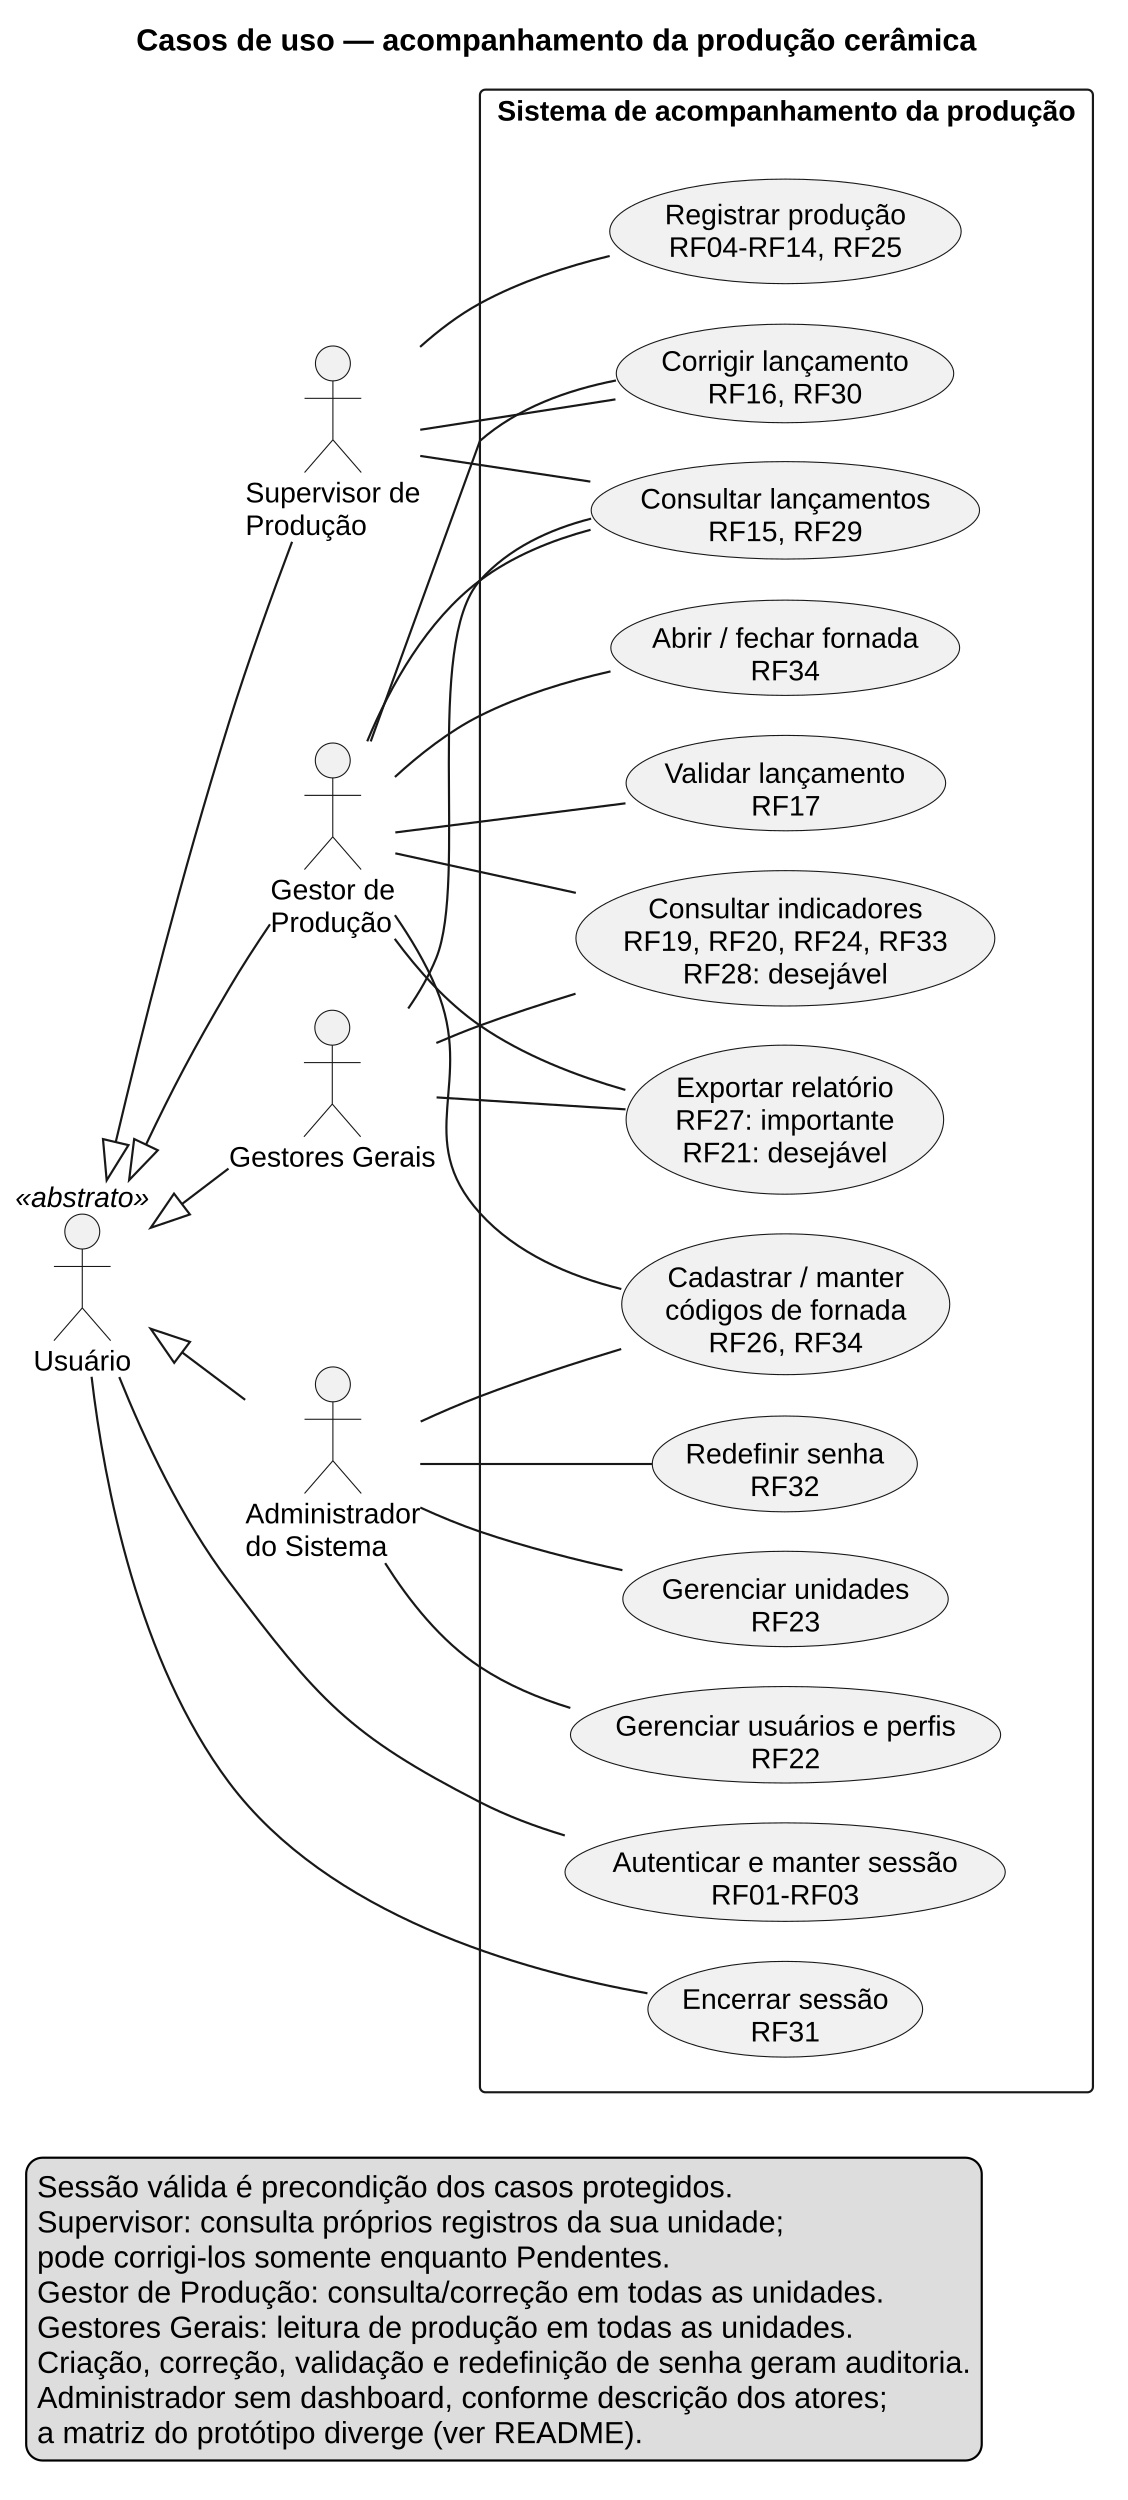
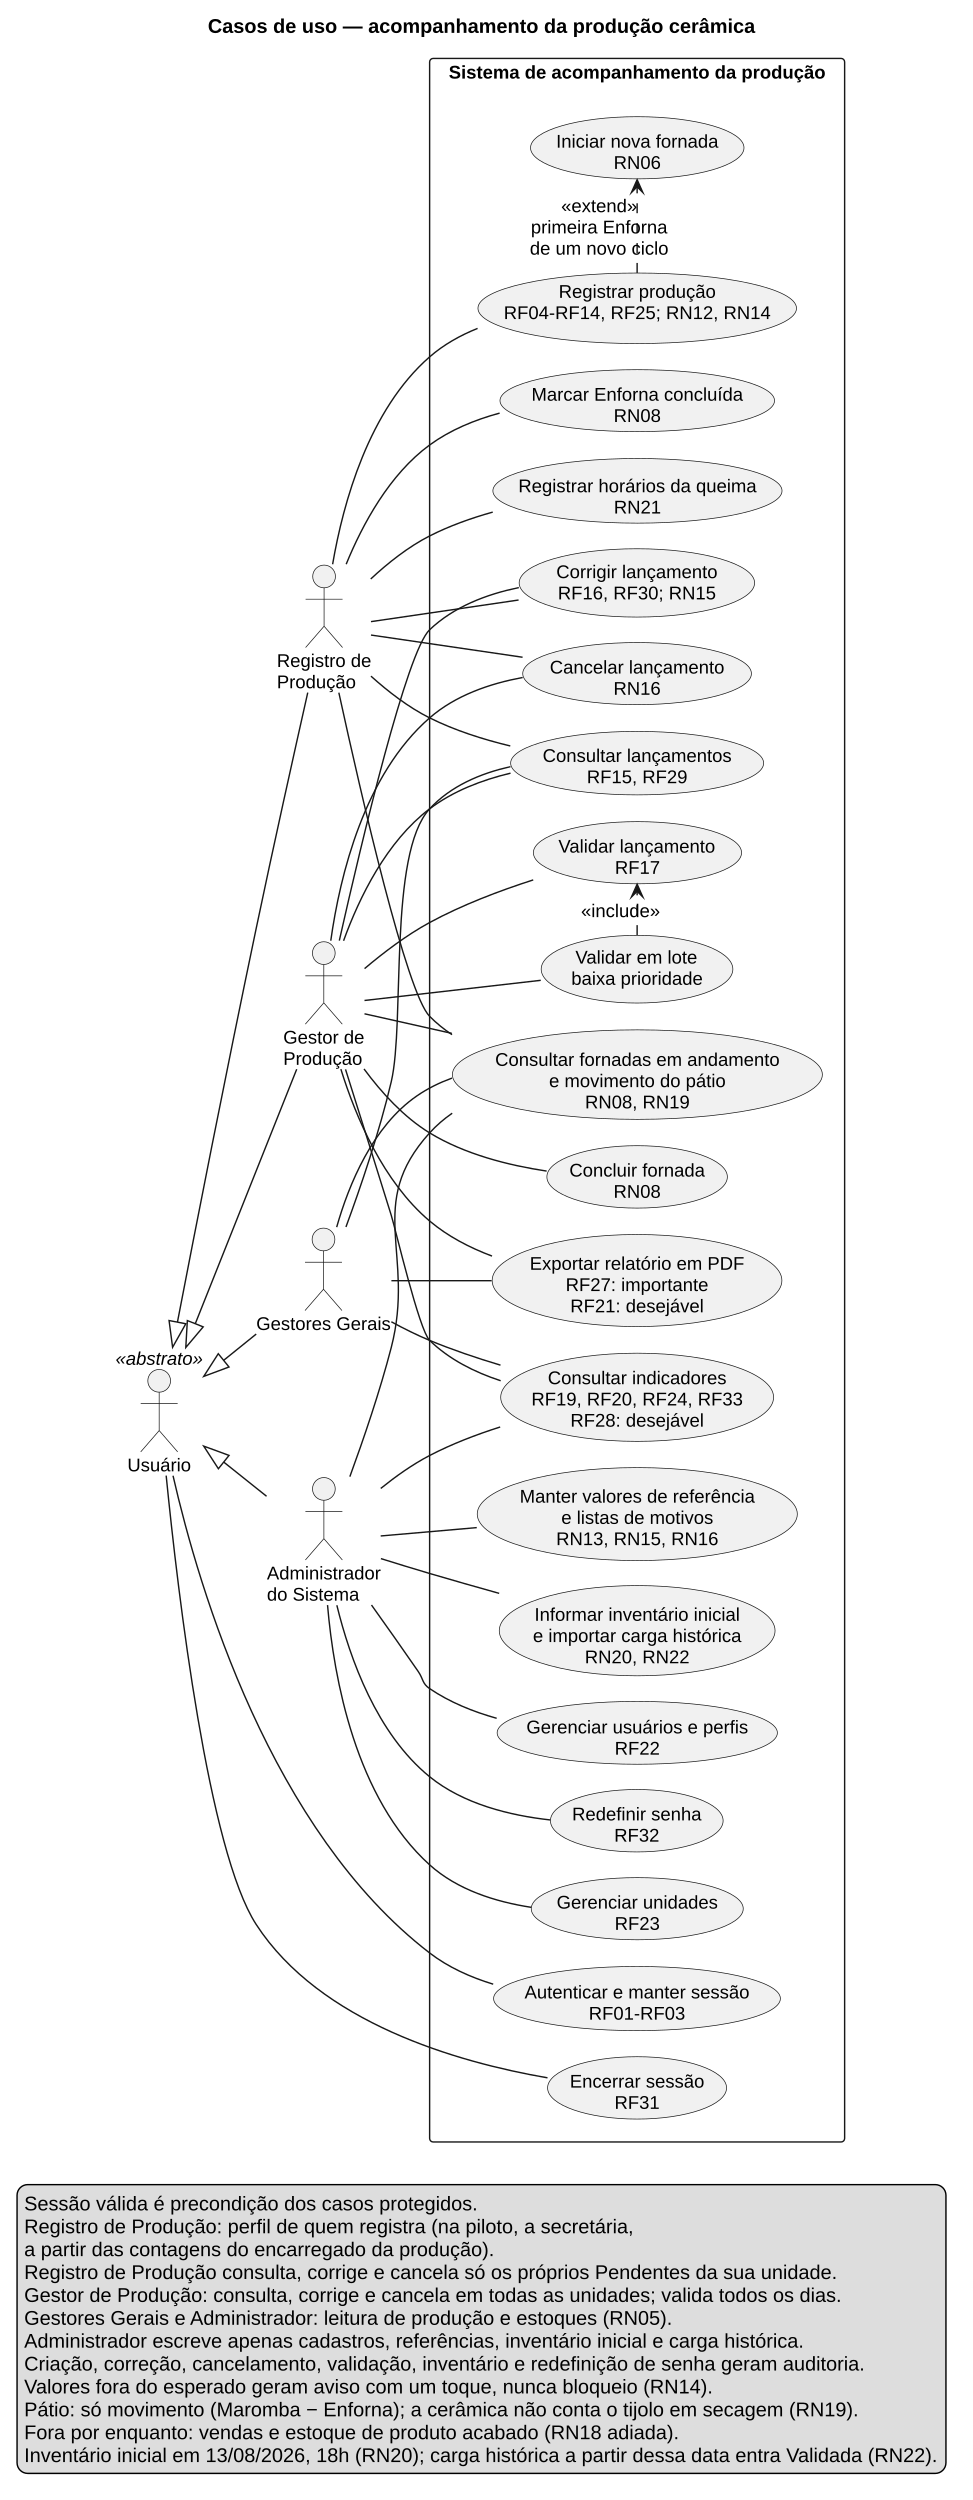
- <svg xmlns="http://www.w3.org/2000/svg" version="1.1" data-diagram-type="DESCRIPTION" style="width:517px;height:1146px;background:#FFFFFF;" width="517px" height="1146px" viewBox="0 0 517 1146" zoomAndPan="magnify" preserveAspectRatio="none" contentStyleType="text/css">
+ <svg xmlns="http://www.w3.org/2000/svg" version="1.1" data-diagram-type="DESCRIPTION" style="width:684px;height:1759px;background:#FFFFFF;" width="684px" height="1759px" viewBox="0 0 684 1759" zoomAndPan="magnify" preserveAspectRatio="none" contentStyleType="text/css">
  <defs />
  <g font-family="sans-serif" lengthAdjust="spacing">
-     <g class="title" data-source-line="9">
-       <text x="62.445" y="23.132" fill="#000" font-size="14" textLength="385.109" font-weight="700" font-family="Arial">Casos de uso — acompanhamento da produção cerâmica</text>
-     </g>
-     <g class="cluster" data-qualified-name="Sistema de acompanhamento da produ..o" id="ent0010" data-source-line="21">
-       <rect x="220" y="41.099" width="281" height="918" fill="none" style="stroke:#181818;stroke-width:1;" rx="2.5" ry="2.5" />
-       <text x="227.942" y="55.292" fill="#000" font-size="13" textLength="265.116" font-weight="700" font-family="Arial">Sistema de acompanhamento da produção</text>
-     </g>
-     <g class="entity" data-qualified-name="Usuario" id="ent0001" data-source-line="11">
-       <ellipse cx="37.716" cy="564.547" rx="8" ry="8" fill="#F1F1F1" style="stroke:#181818;stroke-width:0.5;" />
-       <path d="M37.716,572.547 L37.716,599.547 M24.716,580.547 L50.716,580.547 M37.716,599.547 L24.716,614.547 M37.716,599.547 L50.716,614.547" style="stroke:#181818;stroke-width:0.5;" fill="none" />
-       <text x="15.319" y="628.241" fill="#000" font-size="13" textLength="44.795" font-family="Arial">Usuário</text>
-       <text x="7" y="553.292" fill="#000" font-size="13" textLength="61.433" font-style="italic" font-family="Arial">«abstrato»</text>
-     </g>
-     <g class="entity" data-qualified-name="Supervisor" id="ent0002" data-source-line="12">
-       <ellipse cx="152.604" cy="166.599" rx="8" ry="8" fill="#F1F1F1" style="stroke:#181818;stroke-width:0.5;" />
-       <path d="M152.604,174.599 L152.604,201.599 M139.604,182.599 L165.604,182.599 M152.604,201.599 L139.604,216.599 M152.604,201.599 L165.604,216.599" style="stroke:#181818;stroke-width:0.5;" fill="none" />
-       <text x="112.5" y="230.292" fill="#000" font-size="13" textLength="80.209" font-family="Arial">Supervisor de</text>
-       <text x="112.5" y="245.241" fill="#000" font-size="13" textLength="55.65" font-family="Arial">Produção</text>
-     </g>
-     <g class="entity" data-qualified-name="Gestor" id="ent0003" data-source-line="13">
-       <ellipse cx="152.542" cy="348.599" rx="8" ry="8" fill="#F1F1F1" style="stroke:#181818;stroke-width:0.5;" />
-       <path d="M152.542,356.599 L152.542,383.599 M139.542,364.599 L165.542,364.599 M152.542,383.599 L139.542,398.599 M152.542,383.599 L165.542,398.599" style="stroke:#181818;stroke-width:0.5;" fill="none" />
-       <text x="124" y="412.292" fill="#000" font-size="13" textLength="57.084" font-family="Arial">Gestor de</text>
-       <text x="124" y="427.241" fill="#000" font-size="13" textLength="55.65" font-family="Arial">Produção</text>
-     </g>
-     <g class="entity" data-qualified-name="Gerais" id="ent0004" data-source-line="14">
-       <ellipse cx="152.322" cy="471.099" rx="8" ry="8" fill="#F1F1F1" style="stroke:#181818;stroke-width:0.5;" />
-       <path d="M152.322,479.099 L152.322,506.099 M139.322,487.099 L165.322,487.099 M152.322,506.099 L139.322,521.099 M152.322,506.099 L165.322,521.099" style="stroke:#181818;stroke-width:0.5;" fill="none" />
-       <text x="105" y="534.792" fill="#000" font-size="13" textLength="94.644" font-family="Arial">Gestores Gerais</text>
-     </g>
-     <g class="entity" data-qualified-name="Admin" id="ent0005" data-source-line="15">
-       <ellipse cx="152.598" cy="634.599" rx="8" ry="8" fill="#F1F1F1" style="stroke:#181818;stroke-width:0.5;" />
-       <path d="M152.598,642.599 L152.598,669.599 M139.598,650.599 L165.598,650.599 M152.598,669.599 L139.598,684.599 M152.598,669.599 L165.598,684.599" style="stroke:#181818;stroke-width:0.5;" fill="none" />
-       <text x="112.5" y="698.292" fill="#000" font-size="13" textLength="80.196" font-family="Arial">Administrador</text>
-       <text x="112.5" y="713.241" fill="#000" font-size="13" textLength="65.032" font-family="Arial">do Sistema</text>
-     </g>
-     <g class="entity" data-qualified-name="Sistema de acompanhamento da produ..o.Login" id="ent0011" data-source-line="22">
-       <ellipse cx="359.904" cy="858.179" rx="100.904" ry="22.581" fill="#F1F1F1" style="stroke:#181818;stroke-width:0.5;" />
-       <text x="280.78" y="858.096" fill="#000" font-size="13" textLength="158.247" font-family="Arial">Autenticar e manter sessão</text>
-       <text x="325.95" y="873.045" fill="#000" font-size="13" textLength="67.907" font-family="Arial">RF01-RF03</text>
-     </g>
-     <g class="entity" data-qualified-name="Sistema de acompanhamento da produ..o.Sair" id="ent0012" data-source-line="23">
-       <ellipse cx="359.966" cy="921.04" rx="62.966" ry="21.942" fill="#F1F1F1" style="stroke:#181818;stroke-width:0.5;" />
-       <text x="312.641" y="920.856" fill="#000" font-size="13" textLength="94.65" font-family="Arial">Encerrar sessão</text>
-       <text x="344.072" y="935.805" fill="#000" font-size="13" textLength="31.789" font-family="Arial">RF31</text>
-     </g>
-     <g class="entity" data-qualified-name="Sistema de acompanhamento da produ..o.Registrar" id="ent0013" data-source-line="24">
-       <ellipse cx="360.046" cy="106.069" rx="80.546" ry="23.97" fill="#F1F1F1" style="stroke:#181818;stroke-width:0.5;" />
-       <text x="304.767" y="102.811" fill="#000" font-size="13" textLength="110.557" font-family="Arial">Registrar produção</text>
-       <text x="306.586" y="117.76" fill="#000" font-size="13" textLength="106.92" font-family="Arial">RF04-RF14, RF25</text>
-     </g>
-     <g class="entity" data-qualified-name="Sistema de acompanhamento da produ..o.Consultar" id="ent0014" data-source-line="25">
-       <ellipse cx="360.009" cy="233.939" rx="89.009" ry="22.34" fill="#F1F1F1" style="stroke:#181818;stroke-width:0.5;" />
-       <text x="293.53" y="233.116" fill="#000" font-size="13" textLength="132.958" font-family="Arial">Consultar lançamentos</text>
-       <text x="324.608" y="248.065" fill="#000" font-size="13" textLength="70.802" font-family="Arial">RF15, RF29</text>
-     </g>
-     <g class="entity" data-qualified-name="Sistema de acompanhamento da produ..o.Corrigir" id="ent0015" data-source-line="26">
-       <ellipse cx="359.841" cy="171.193" rx="77.341" ry="22.594" fill="#F1F1F1" style="stroke:#181818;stroke-width:0.5;" />
-       <text x="303.125" y="169.974" fill="#000" font-size="13" textLength="113.433" font-family="Arial">Corrigir lançamento</text>
-       <text x="324.44" y="184.923" fill="#000" font-size="13" textLength="70.802" font-family="Arial">RF16, RF30</text>
-     </g>
-     <g class="entity" data-qualified-name="Sistema de acompanhamento da produ..o.Validar" id="ent0016" data-source-line="27">
-       <ellipse cx="360.241" cy="358.969" rx="73.241" ry="21.87" fill="#F1F1F1" style="stroke:#181818;stroke-width:0.5;" />
-       <text x="304.598" y="358.901" fill="#000" font-size="13" textLength="111.287" font-family="Arial">Validar lançamento</text>
-       <text x="344.347" y="373.85" fill="#000" font-size="13" textLength="31.789" font-family="Arial">RF17</text>
-     </g>
-     <g class="entity" data-qualified-name="Sistema de acompanhamento da produ..o.Indicadores" id="ent0017" data-source-line="28">
-       <ellipse cx="360.011" cy="430.126" rx="96.011" ry="31.027" fill="#F1F1F1" style="stroke:#181818;stroke-width:0.5;" />
-       <text x="297.144" y="420.919" fill="#000" font-size="13" textLength="125.734" font-family="Arial">Consultar indicadores</text>
-       <text x="285.597" y="435.868" fill="#000" font-size="13" textLength="148.827" font-family="Arial">RF19, RF20, RF24, RF33</text>
-       <text x="313.041" y="450.816" fill="#000" font-size="13" textLength="93.939" font-family="Arial">RF28: desejável</text>
-     </g>
-     <g class="entity" data-qualified-name="Sistema de acompanhamento da produ..o.Exportar" id="ent0018" data-source-line="29">
-       <ellipse cx="359.781" cy="513.258" rx="72.781" ry="34.159" fill="#F1F1F1" style="stroke:#181818;stroke-width:0.5;" />
-       <text x="309.927" y="502.905" fill="#000" font-size="13" textLength="99.709" font-family="Arial">Exportar relatório</text>
-       <text x="309.565" y="517.853" fill="#000" font-size="13" textLength="100.433" font-family="Arial">RF27: importante</text>
-       <text x="312.812" y="532.802" fill="#000" font-size="13" textLength="93.939" font-family="Arial">RF21: desejável</text>
-     </g>
-     <g class="entity" data-qualified-name="Sistema de acompanhamento da produ..o.Fornadas" id="ent0019" data-source-line="30">
-       <ellipse cx="360.179" cy="597.87" rx="75.179" ry="32.272" fill="#F1F1F1" style="stroke:#181818;stroke-width:0.5;" />
-       <text x="305.992" y="589.982" fill="#000" font-size="13" textLength="108.374" font-family="Arial">Cadastrar / manter</text>
-       <text x="304.887" y="604.931" fill="#000" font-size="13" textLength="110.583" font-family="Arial">códigos de fornada</text>
-       <text x="324.778" y="619.879" fill="#000" font-size="13" textLength="70.802" font-family="Arial">RF26, RF34</text>
-     </g>
-     <g class="entity" data-qualified-name="Sistema de acompanhamento da produ..o.CicloFornada" id="ent0020" data-source-line="31">
-       <ellipse cx="359.948" cy="296.938" rx="79.948" ry="21.839" fill="#F1F1F1" style="stroke:#181818;stroke-width:0.5;" />
-       <text x="298.89" y="296.922" fill="#000" font-size="13" textLength="122.116" font-family="Arial">Abrir / fechar fornada</text>
-       <text x="344.053" y="311.87" fill="#000" font-size="13" textLength="31.789" font-family="Arial">RF34</text>
-     </g>
-     <g class="entity" data-qualified-name="Sistema de acompanhamento da produ..o.Usuarios" id="ent0021" data-source-line="32">
-       <ellipse cx="360.097" cy="795.218" rx="98.597" ry="22.119" fill="#F1F1F1" style="stroke:#181818;stroke-width:0.5;" />
-       <text x="282.062" y="795.623" fill="#000" font-size="13" textLength="156.07" font-family="Arial">Gerenciar usuários e perfis</text>
-       <text x="344.203" y="810.571" fill="#000" font-size="13" textLength="31.789" font-family="Arial">RF22</text>
-     </g>
-     <g class="entity" data-qualified-name="Sistema de acompanhamento da produ..o.Senha" id="ent0022" data-source-line="33">
-       <ellipse cx="359.754" cy="671.061" rx="60.754" ry="21.963" fill="#F1F1F1" style="stroke:#181818;stroke-width:0.5;" />
-       <text x="314.225" y="670.843" fill="#000" font-size="13" textLength="91.057" font-family="Arial">Redefinir senha</text>
-       <text x="343.859" y="685.792" fill="#000" font-size="13" textLength="31.789" font-family="Arial">RF32</text>
-     </g>
-     <g class="entity" data-qualified-name="Sistema de acompanhamento da produ..o.Unidades" id="ent0023" data-source-line="34">
-       <ellipse cx="360.085" cy="732.962" rx="74.585" ry="21.863" fill="#F1F1F1" style="stroke:#181818;stroke-width:0.5;" />
-       <text x="303.356" y="732.906" fill="#000" font-size="13" textLength="113.458" font-family="Arial">Gerenciar unidades</text>
-       <text x="344.19" y="747.855" fill="#000" font-size="13" textLength="31.789" font-family="Arial">RF23</text>
+     <g class="title" data-source-line="11">
+       <text x="146.23" y="23.132" fill="#000" font-size="14" textLength="385.109" font-weight="700" font-family="Arial">Casos de uso — acompanhamento da produção cerâmica</text>
+     </g>
+     <g class="cluster" data-qualified-name="Sistema de acompanhamento da produ..o" id="ent0010" data-source-line="23">
+       <rect x="302.285" y="41.099" width="292" height="1466" fill="none" style="stroke:#181818;stroke-width:1;" rx="2.5" ry="2.5" />
+       <text x="315.727" y="55.292" fill="#000" font-size="13" textLength="265.116" font-weight="700" font-family="Arial">Sistema de acompanhamento da produção</text>
+     </g>
+     <g class="entity" data-qualified-name="Usuario" id="ent0001" data-source-line="13">
+       <ellipse cx="112.001" cy="971.547" rx="8" ry="8" fill="#F1F1F1" style="stroke:#181818;stroke-width:0.5;" />
+       <path d="M112.001,979.547 L112.001,1006.547 M99.001,987.547 L125.001,987.547 M112.001,1006.547 L99.001,1021.547 M112.001,1006.547 L125.001,1021.547" style="stroke:#181818;stroke-width:0.5;" fill="none" />
+       <text x="89.603" y="1035.241" fill="#000" font-size="13" textLength="44.795" font-family="Arial">Usuário</text>
+       <text x="81.285" y="960.292" fill="#000" font-size="13" textLength="61.433" font-style="italic" font-family="Arial">«abstrato»</text>
+     </g>
+     <g class="entity" data-qualified-name="Registro" id="ent0002" data-source-line="14">
+       <ellipse cx="228.024" cy="405.599" rx="8" ry="8" fill="#F1F1F1" style="stroke:#181818;stroke-width:0.5;" />
+       <path d="M228.024,413.599 L228.024,440.599 M215.024,421.599 L241.024,421.599 M228.024,440.599 L215.024,455.599 M228.024,440.599 L241.024,455.599" style="stroke:#181818;stroke-width:0.5;" fill="none" />
+       <text x="194.785" y="469.292" fill="#000" font-size="13" textLength="66.479" font-family="Arial">Registro de</text>
+       <text x="194.785" y="484.241" fill="#000" font-size="13" textLength="55.65" font-family="Arial">Produção</text>
+     </g>
+     <g class="entity" data-qualified-name="Gestor" id="ent0003" data-source-line="15">
+       <ellipse cx="227.827" cy="670.599" rx="8" ry="8" fill="#F1F1F1" style="stroke:#181818;stroke-width:0.5;" />
+       <path d="M227.827,678.599 L227.827,705.599 M214.827,686.599 L240.827,686.599 M227.827,705.599 L214.827,720.599 M227.827,705.599 L240.827,720.599" style="stroke:#181818;stroke-width:0.5;" fill="none" />
+       <text x="199.285" y="734.292" fill="#000" font-size="13" textLength="57.084" font-family="Arial">Gestor de</text>
+       <text x="199.285" y="749.241" fill="#000" font-size="13" textLength="55.65" font-family="Arial">Produção</text>
+     </g>
+     <g class="entity" data-qualified-name="Gerais" id="ent0004" data-source-line="16">
+       <ellipse cx="227.606" cy="872.099" rx="8" ry="8" fill="#F1F1F1" style="stroke:#181818;stroke-width:0.5;" />
+       <path d="M227.606,880.099 L227.606,907.099 M214.606,888.099 L240.606,888.099 M227.606,907.099 L214.606,922.099 M227.606,907.099 L240.606,922.099" style="stroke:#181818;stroke-width:0.5;" fill="none" />
+       <text x="180.285" y="935.792" fill="#000" font-size="13" textLength="94.644" font-family="Arial">Gestores Gerais</text>
+     </g>
+     <g class="entity" data-qualified-name="Admin" id="ent0005" data-source-line="17">
+       <ellipse cx="227.883" cy="1047.599" rx="8" ry="8" fill="#F1F1F1" style="stroke:#181818;stroke-width:0.5;" />
+       <path d="M227.883,1055.599 L227.883,1082.599 M214.883,1063.599 L240.883,1063.599 M227.883,1082.599 L214.883,1097.599 M227.883,1082.599 L240.883,1097.599" style="stroke:#181818;stroke-width:0.5;" fill="none" />
+       <text x="187.785" y="1111.292" fill="#000" font-size="13" textLength="80.196" font-family="Arial">Administrador</text>
+       <text x="187.785" y="1126.241" fill="#000" font-size="13" textLength="65.032" font-family="Arial">do Sistema</text>
+     </g>
+     <g class="entity" data-qualified-name="Sistema de acompanhamento da produ..o.Login" id="ent0011" data-source-line="24">
+       <ellipse cx="448.189" cy="1406.179" rx="100.904" ry="22.581" fill="#F1F1F1" style="stroke:#181818;stroke-width:0.5;" />
+       <text x="369.065" y="1406.096" fill="#000" font-size="13" textLength="158.247" font-family="Arial">Autenticar e manter sessão</text>
+       <text x="414.235" y="1421.045" fill="#000" font-size="13" textLength="67.907" font-family="Arial">RF01-RF03</text>
+     </g>
+     <g class="entity" data-qualified-name="Sistema de acompanhamento da produ..o.Sair" id="ent0012" data-source-line="25">
+       <ellipse cx="448.251" cy="1469.04" rx="62.966" ry="21.942" fill="#F1F1F1" style="stroke:#181818;stroke-width:0.5;" />
+       <text x="400.926" y="1468.856" fill="#000" font-size="13" textLength="94.65" font-family="Arial">Encerrar sessão</text>
+       <text x="432.357" y="1483.805" fill="#000" font-size="13" textLength="31.789" font-family="Arial">RF31</text>
+     </g>
+     <g class="entity" data-qualified-name="Sistema de acompanhamento da produ..o.Registrar" id="ent0013" data-source-line="26">
+       <ellipse cx="448.357" cy="216.913" rx="112.072" ry="24.814" fill="#F1F1F1" style="stroke:#181818;stroke-width:0.5;" />
+       <text x="393.079" y="209.556" fill="#000" font-size="13" textLength="110.557" font-family="Arial">Registrar produção</text>
+       <text x="354.437" y="224.505" fill="#000" font-size="13" textLength="187.84" font-family="Arial">RF04-RF14, RF25; RN12, RN14</text>
+     </g>
+     <g class="entity" data-qualified-name="Sistema de acompanhamento da produ..o.NovaFornada" id="ent0014" data-source-line="27">
+       <ellipse cx="448.38" cy="103.976" rx="75.096" ry="21.878" fill="#F1F1F1" style="stroke:#181818;stroke-width:0.5;" />
+       <text x="391.289" y="103.897" fill="#000" font-size="13" textLength="114.182" font-family="Arial">Iniciar nova fornada</text>
+       <text x="431.762" y="118.845" fill="#000" font-size="13" textLength="33.236" font-family="Arial">RN06</text>
+     </g>
+     <g class="entity" data-qualified-name="Sistema de acompanhamento da produ..o.EnfornaConcluida" id="ent0015" data-source-line="28">
+       <ellipse cx="448.377" cy="281.897" rx="96.592" ry="21.798" fill="#F1F1F1" style="stroke:#181818;stroke-width:0.5;" />
+       <text x="373.951" y="281.948" fill="#000" font-size="13" textLength="148.853" font-family="Arial">Marcar Enforna concluída</text>
+       <text x="431.759" y="296.897" fill="#000" font-size="13" textLength="33.236" font-family="Arial">RN08</text>
+     </g>
+     <g class="entity" data-qualified-name="Sistema de acompanhamento da produ..o.Queima" id="ent0016" data-source-line="29">
+       <ellipse cx="448.512" cy="345.344" rx="101.727" ry="22.745" fill="#F1F1F1" style="stroke:#181818;stroke-width:0.5;" />
+       <text x="364.694" y="346.359" fill="#000" font-size="13" textLength="167.635" font-family="Arial">Registrar horários da queima</text>
+       <text x="431.893" y="361.308" fill="#000" font-size="13" textLength="33.236" font-family="Arial">RN21</text>
+     </g>
+     <g class="entity" data-qualified-name="Sistema de acompanhamento da produ..o.Consultar" id="ent0017" data-source-line="30">
+       <ellipse cx="448.294" cy="536.939" rx="89.009" ry="22.34" fill="#F1F1F1" style="stroke:#181818;stroke-width:0.5;" />
+       <text x="381.815" y="536.116" fill="#000" font-size="13" textLength="132.958" font-family="Arial">Consultar lançamentos</text>
+       <text x="412.893" y="551.065" fill="#000" font-size="13" textLength="70.802" font-family="Arial">RF15, RF29</text>
+     </g>
+     <g class="entity" data-qualified-name="Sistema de acompanhamento da produ..o.Corrigir" id="ent0018" data-source-line="31">
+       <ellipse cx="448.114" cy="410.139" rx="82.83" ry="24.041" fill="#F1F1F1" style="stroke:#181818;stroke-width:0.5;" />
+       <text x="391.398" y="406.781" fill="#000" font-size="13" textLength="113.433" font-family="Arial">Corrigir lançamento</text>
+       <text x="392.484" y="421.73" fill="#000" font-size="13" textLength="111.262" font-family="Arial">RF16, RF30; RN15</text>
+     </g>
+     <g class="entity" data-qualified-name="Sistema de acompanhamento da produ..o.Cancelar" id="ent0019" data-source-line="32">
+       <ellipse cx="448.243" cy="473.95" rx="80.459" ry="21.851" fill="#F1F1F1" style="stroke:#181818;stroke-width:0.5;" />
+       <text x="386.82" y="473.914" fill="#000" font-size="13" textLength="122.846" font-family="Arial">Cancelar lançamento</text>
+       <text x="431.625" y="488.862" fill="#000" font-size="13" textLength="33.236" font-family="Arial">RN16</text>
+     </g>
+     <g class="entity" data-qualified-name="Sistema de acompanhamento da produ..o.Validar" id="ent0020" data-source-line="33">
+       <ellipse cx="448.526" cy="599.969" rx="73.241" ry="21.87" fill="#F1F1F1" style="stroke:#181818;stroke-width:0.5;" />
+       <text x="392.882" y="599.901" fill="#000" font-size="13" textLength="111.287" font-family="Arial">Validar lançamento</text>
+       <text x="432.631" y="614.85" fill="#000" font-size="13" textLength="31.789" font-family="Arial">RF17</text>
+     </g>
+     <g class="entity" data-qualified-name="Sistema de acompanhamento da produ..o.ValidarLote" id="ent0021" data-source-line="34">
+       <ellipse cx="448.21" cy="681.921" rx="67.426" ry="23.822" fill="#F1F1F1" style="stroke:#181818;stroke-width:0.5;" />
+       <text x="404.856" y="677.967" fill="#000" font-size="13" textLength="86.709" font-family="Arial">Validar em lote</text>
+       <text x="401.958" y="692.916" fill="#000" font-size="13" textLength="92.504" font-family="Arial">baixa prioridade</text>
+     </g>
+     <g class="entity" data-qualified-name="Sistema de acompanhamento da produ..o.Concluir" id="ent0022" data-source-line="35">
+       <ellipse cx="448.281" cy="828.06" rx="63.496" ry="21.962" fill="#F1F1F1" style="stroke:#181818;stroke-width:0.5;" />
+       <text x="400.588" y="827.844" fill="#000" font-size="13" textLength="95.386" font-family="Arial">Concluir fornada</text>
+       <text x="431.663" y="842.792" fill="#000" font-size="13" textLength="33.236" font-family="Arial">RN08</text>
+     </g>
+     <g class="entity" data-qualified-name="Sistema de acompanhamento da produ..o.Indicadores" id="ent0023" data-source-line="36">
+       <ellipse cx="448.295" cy="983.126" rx="96.011" ry="31.027" fill="#F1F1F1" style="stroke:#181818;stroke-width:0.5;" />
+       <text x="385.428" y="973.919" fill="#000" font-size="13" textLength="125.734" font-family="Arial">Consultar indicadores</text>
+       <text x="373.882" y="988.868" fill="#000" font-size="13" textLength="148.827" font-family="Arial">RF19, RF20, RF24, RF33</text>
+       <text x="401.326" y="1003.816" fill="#000" font-size="13" textLength="93.939" font-family="Arial">RF28: desejável</text>
+     </g>
+     <g class="entity" data-qualified-name="Sistema de acompanhamento da produ..o.Estoques" id="ent0024" data-source-line="37">
+       <ellipse cx="448.457" cy="756.09" rx="130.172" ry="31.491" fill="#F1F1F1" style="stroke:#181818;stroke-width:0.5;" />
+       <text x="348.37" y="749.961" fill="#000" font-size="13" textLength="200.173" font-family="Arial">Consultar fornadas em andamento</text>
+       <text x="386.31" y="764.91" fill="#000" font-size="13" textLength="124.293" font-family="Arial">e movimento do pátio</text>
+       <text x="411.609" y="779.859" fill="#000" font-size="13" textLength="73.696" font-family="Arial">RN08, RN19</text>
+     </g>
+     <g class="entity" data-qualified-name="Sistema de acompanhamento da produ..o.Exportar" id="ent0025" data-source-line="38">
+       <ellipse cx="448.211" cy="900.981" rx="101.926" ry="32.382" fill="#F1F1F1" style="stroke:#181818;stroke-width:0.5;" />
+       <text x="372.715" y="893.442" fill="#000" font-size="13" textLength="150.992" font-family="Arial">Exportar relatório em PDF</text>
+       <text x="397.994" y="908.391" fill="#000" font-size="13" textLength="100.433" font-family="Arial">RF27: importante</text>
+       <text x="401.241" y="923.34" fill="#000" font-size="13" textLength="93.939" font-family="Arial">RF21: desejável</text>
+     </g>
+     <g class="entity" data-qualified-name="Sistema de acompanhamento da produ..o.Usuarios" id="ent0026" data-source-line="39">
+       <ellipse cx="448.382" cy="1219.218" rx="98.597" ry="22.119" fill="#F1F1F1" style="stroke:#181818;stroke-width:0.5;" />
+       <text x="370.347" y="1219.623" fill="#000" font-size="13" textLength="156.07" font-family="Arial">Gerenciar usuários e perfis</text>
+       <text x="432.487" y="1234.571" fill="#000" font-size="13" textLength="31.789" font-family="Arial">RF22</text>
+     </g>
+     <g class="entity" data-qualified-name="Sistema de acompanhamento da produ..o.Senha" id="ent0027" data-source-line="40">
+       <ellipse cx="448.038" cy="1281.061" rx="60.754" ry="21.963" fill="#F1F1F1" style="stroke:#181818;stroke-width:0.5;" />
+       <text x="402.51" y="1280.843" fill="#000" font-size="13" textLength="91.057" font-family="Arial">Redefinir senha</text>
+       <text x="432.144" y="1295.792" fill="#000" font-size="13" textLength="31.789" font-family="Arial">RF32</text>
+     </g>
+     <g class="entity" data-qualified-name="Sistema de acompanhamento da produ..o.Unidades" id="ent0028" data-source-line="41">
+       <ellipse cx="448.369" cy="1342.962" rx="74.585" ry="21.863" fill="#F1F1F1" style="stroke:#181818;stroke-width:0.5;" />
+       <text x="391.64" y="1342.906" fill="#000" font-size="13" textLength="113.458" font-family="Arial">Gerenciar unidades</text>
+       <text x="432.475" y="1357.855" fill="#000" font-size="13" textLength="31.789" font-family="Arial">RF23</text>
+     </g>
+     <g class="entity" data-qualified-name="Sistema de acompanhamento da produ..o.Referencias" id="ent0029" data-source-line="42">
+       <ellipse cx="448.394" cy="1065.305" rx="112.609" ry="32.706" fill="#F1F1F1" style="stroke:#181818;stroke-width:0.5;" />
+       <text x="365.658" y="1057.268" fill="#000" font-size="13" textLength="165.471" font-family="Arial">Manter valores de referência</text>
+       <text x="394.927" y="1072.217" fill="#000" font-size="13" textLength="106.933" font-family="Arial">e listas de motivos</text>
+       <text x="391.316" y="1087.166" fill="#000" font-size="13" textLength="114.156" font-family="Arial">RN13, RN15, RN16</text>
+     </g>
+     <g class="entity" data-qualified-name="Sistema de acompanhamento da produ..o.SaldoInicial" id="ent0030" data-source-line="43">
+       <ellipse cx="448.308" cy="1147.348" rx="97.023" ry="31.749" fill="#F1F1F1" style="stroke:#181818;stroke-width:0.5;" />
+       <text x="376.056" y="1140.4" fill="#000" font-size="13" textLength="144.504" font-family="Arial">Informar inventário inicial</text>
+       <text x="374.974" y="1155.348" fill="#000" font-size="13" textLength="146.669" font-family="Arial">e importar carga histórica</text>
+       <text x="411.46" y="1170.297" fill="#000" font-size="13" textLength="73.696" font-family="Arial">RN20, RN22</text>
    </g>
    <g class="link" data-entity-1="ent0001" data-entity-2="ent0002" id="lnk6" data-link-type="extension">
-       <polygon points="48.899,541.058,58.887,524.927,47.211,522.16,48.899,541.058" fill="none" style="stroke:#181818;stroke-width:1;stroke-linejoin:miter;stroke-miterlimit:10;" />
-       <path d="M53.049,523.543 C65.189,472.307 82.359,403.832 105,331.099 C113.643,303.332 124.716,272.698 133.887,248.363" style="stroke:#181818;stroke-width:1;" fill="none" />
+       <polygon points="121.438,947.939,130.736,931.4,118.953,929.129,121.438,947.939" fill="none" style="stroke:#181818;stroke-width:1;stroke-linejoin:miter;stroke-miterlimit:10;" />
+       <path d="M124.844,930.265 C137.406,865.078 158.204,758.533 180.285,653.099 C192.28,595.824 206.923,530.001 216.533,487.315" style="stroke:#181818;stroke-width:1;" fill="none" />
    </g>
    <g class="link" data-entity-1="ent0001" data-entity-2="ent0003" id="lnk7" data-link-type="extension">
-       <polygon points="59.185,540.96,72.338,527.286,61.503,522.129,59.185,540.96" fill="none" style="stroke:#181818;stroke-width:1;stroke-linejoin:miter;stroke-miterlimit:10;" />
-       <path d="M66.92,524.707 C79.357,498.578 88.246,481.581 105,453.099 C110.728,443.36 117.35,433.156 123.767,423.702" style="stroke:#181818;stroke-width:1;" fill="none" />
+       <polygon points="130.723,948.097,142.961,933.598,131.814,929.154,130.723,948.097" fill="none" style="stroke:#181818;stroke-width:1;stroke-linejoin:miter;stroke-miterlimit:10;" />
+       <path d="M137.387,931.376 C158.706,877.891 187.408,805.887 208.763,752.31" style="stroke:#181818;stroke-width:1;" fill="none" />
    </g>
    <g class="link" data-entity-1="ent0001" data-entity-2="ent0004" id="lnk8" data-link-type="extension">
-       <polygon points="69.079,562.826,87.037,556.699,79.769,547.15,69.079,562.826" fill="none" style="stroke:#181818;stroke-width:1;stroke-linejoin:miter;stroke-miterlimit:10;" />
-       <path d="M83.403,551.925 C94.384,543.568 92.709,544.842 104.748,535.679" style="stroke:#181818;stroke-width:1;" fill="none" />
+       <polygon points="143.335,968.444,161.11,961.809,153.574,952.471,143.335,968.444" fill="none" style="stroke:#181818;stroke-width:1;stroke-linejoin:miter;stroke-miterlimit:10;" />
+       <path d="M157.342,957.14 C168.686,947.985 167.818,948.685 180.267,938.639" style="stroke:#181818;stroke-width:1;" fill="none" />
    </g>
    <g class="link" data-entity-1="ent0001" data-entity-2="ent0005" id="lnk9" data-link-type="extension">
-       <polygon points="69.079,609.101,79.857,624.716,87.071,615.126,69.079,609.101" fill="none" style="stroke:#181818;stroke-width:1;stroke-linejoin:miter;stroke-miterlimit:10;" />
-       <path d="M83.464,619.921 C96.798,629.951 98.206,631.01 112.382,641.673" style="stroke:#181818;stroke-width:1;" fill="none" />
-     </g>
-     <g class="link" data-entity-1="ent0001" data-entity-2="ent0011" id="lnk24" data-link-type="association">
-       <path d="M54.668,631.245 C66.152,659.777 83.358,696.522 105,725.099 C146.069,779.327 159.459,795.081 220,826.099 C232.121,832.309 245.45,837.328 258.908,841.381" style="stroke:#181818;stroke-width:1;" fill="none" />
-     </g>
-     <g class="link" data-entity-1="ent0001" data-entity-2="ent0012" id="lnk25" data-link-type="association">
-       <path d="M41.982,631.115 C47.842,680.98 63.476,761.646 105,817.099 C150.413,877.744 237.397,903.175 296.794,913.741" style="stroke:#181818;stroke-width:1;" fill="none" />
-     </g>
-     <g class="link" data-entity-1="ent0002" data-entity-2="ent0013" id="lnk26" data-link-type="association">
-       <path d="M192.577,159.02 C200.991,151.487 210.296,144.396 220,139.099 C238.178,129.176 259.286,122.215 279.478,117.34" style="stroke:#181818;stroke-width:1;" fill="none" />
-     </g>
-     <g class="link" data-entity-1="ent0002" data-entity-2="ent0014" id="lnk27" data-link-type="association">
-       <path d="M192.637,209.002 C214.763,212.34 243.377,216.657 270.617,220.766" style="stroke:#181818;stroke-width:1;" fill="none" />
-     </g>
-     <g class="link" data-entity-1="ent0002" data-entity-2="ent0015" id="lnk28" data-link-type="association">
-       <path d="M192.637,197.004 C217.907,193.069 251.641,187.816 282.124,183.07" style="stroke:#181818;stroke-width:1;" fill="none" />
-     </g>
-     <g class="link" data-entity-1="ent0003" data-entity-2="ent0014" id="lnk29" data-link-type="association">
-       <path d="M168.331,339.825 C178.885,314.496 195.58,284.422 220,266.099 C234.756,255.026 252.696,247.688 270.716,242.848" style="stroke:#181818;stroke-width:1;" fill="none" />
-     </g>
-     <g class="link" data-entity-1="ent0003" data-entity-2="ent0015" id="lnk30" data-link-type="association">
-       <path d="M169.938,339.863 C189.631,285.671 220,202.099 220,202.099 C237.181,187.004 260.094,178.77 282.353,174.41" style="stroke:#181818;stroke-width:1;" fill="none" />
-     </g>
-     <g class="link" data-entity-1="ent0003" data-entity-2="ent0016" id="lnk31" data-link-type="association">
-       <path d="M181.215,381.592 C208.165,378.182 250.26,372.856 286.725,368.243" style="stroke:#181818;stroke-width:1;" fill="none" />
-     </g>
-     <g class="link" data-entity-1="ent0003" data-entity-2="ent0017" id="lnk32" data-link-type="association">
-       <path d="M181.215,391.168 C202.688,395.87 233.774,402.677 263.967,409.288" style="stroke:#181818;stroke-width:1;" fill="none" />
-     </g>
-     <g class="link" data-entity-1="ent0003" data-entity-2="ent0018" id="lnk33" data-link-type="association">
-       <path d="M180.948,430.359 C191.593,444.78 204.881,459.678 220,470.099 C239.759,483.717 263.995,493.15 286.664,499.628" style="stroke:#181818;stroke-width:1;" fill="none" />
-     </g>
-     <g class="link" data-entity-1="ent0003" data-entity-2="ent0019" id="lnk34" data-link-type="association">
-       <path d="M181.025,419.514 C188.137,429.822 195.148,441.486 200,453.099 C217.979,496.126 188.743,521.492 220,556.099 C236.644,574.526 261.058,584.991 284.799,590.893" style="stroke:#181818;stroke-width:1;" fill="none" />
-     </g>
-     <g class="link" data-entity-1="ent0003" data-entity-2="ent0020" id="lnk35" data-link-type="association">
-       <path d="M181.035,356.162 C192.231,345.911 205.858,335.176 220,328.099 C238.462,318.859 259.669,312.348 279.865,307.77" style="stroke:#181818;stroke-width:1;" fill="none" />
-     </g>
-     <g class="link" data-entity-1="ent0004" data-entity-2="ent0014" id="lnk36" data-link-type="association">
-       <path d="M187.124,462.306 C192.173,455.01 196.764,447.126 200,439.099 C214.47,403.205 194.197,294.942 220,266.099 C233.208,251.334 251.736,242.672 270.968,237.741" style="stroke:#181818;stroke-width:1;" fill="none" />
-     </g>
-     <g class="link" data-entity-1="ent0004" data-entity-2="ent0017" id="lnk37" data-link-type="association">
-       <path d="M200.017,478.1 C206.662,475.255 213.461,472.5 220,470.099 C234.025,464.947 249.04,460.03 263.826,455.516" style="stroke:#181818;stroke-width:1;" fill="none" />
-     </g>
-     <g class="link" data-entity-1="ent0004" data-entity-2="ent0018" id="lnk38" data-link-type="association">
-       <path d="M200.131,503.049 C225.71,504.667 257.982,506.708 286.747,508.528" style="stroke:#181818;stroke-width:1;" fill="none" />
-     </g>
-     <g class="link" data-entity-1="ent0005" data-entity-2="ent0021" id="lnk39" data-link-type="association">
-       <path d="M176.556,716.544 C187.496,733.865 202.125,752.266 220,764.099 C232.473,772.355 246.814,778.441 261.444,782.92" style="stroke:#181818;stroke-width:1;" fill="none" />
-     </g>
-     <g class="link" data-entity-1="ent0005" data-entity-2="ent0022" id="lnk40" data-link-type="association">
-       <path d="M192.637,671.099 C222.682,671.099 264.69,671.099 298.976,671.099" style="stroke:#181818;stroke-width:1;" fill="none" />
-     </g>
-     <g class="link" data-entity-1="ent0005" data-entity-2="ent0023" id="lnk41" data-link-type="association">
-       <path d="M192.657,691.062 C201.502,695.088 210.955,699.023 220,702.099 C240.833,709.184 263.981,715.089 285.316,719.779" style="stroke:#181818;stroke-width:1;" fill="none" />
-     </g>
-     <g class="link" data-entity-1="ent0005" data-entity-2="ent0019" id="lnk42" data-link-type="association">
-       <path d="M192.837,651.634 C201.672,647.579 211.075,643.507 220,640.099 C240.724,632.184 263.625,624.747 284.758,618.396" style="stroke:#181818;stroke-width:1;" fill="none" />
-     </g>
-     <g class="legend" data-source-line="57">
-       <rect x="12" y="989.099" width="438.025" height="138.789" fill="#DDD" style="stroke:#000;stroke-width:1;" rx="7.5" ry="7.5" />
-       <text x="17" y="1007.23" fill="#000" font-size="14" textLength="319.088" font-family="Arial">Sessão válida é precondição dos casos protegidos.</text>
-       <text x="17" y="1023.329" fill="#000" font-size="14" textLength="342.412" font-family="Arial">Supervisor: consulta próprios registros da sua unidade;</text>
-       <text x="17" y="1039.428" fill="#000" font-size="14" textLength="290.302" font-family="Arial">pode corrigi-los somente enquanto Pendentes.</text>
-       <text x="17" y="1055.526" fill="#000" font-size="14" textLength="388.336" font-family="Arial">Gestor de Produção: consulta/correção em todas as unidades.</text>
-       <text x="17" y="1071.625" fill="#000" font-size="14" textLength="374.322" font-family="Arial">Gestores Gerais: leitura de produção em todas as unidades.</text>
-       <text x="17" y="1087.724" fill="#000" font-size="14" textLength="428.025" font-family="Arial">Criação, correção, validação e redefinição de senha geram auditoria.</text>
-       <text x="17" y="1103.822" fill="#000" font-size="14" textLength="389.854" font-family="Arial">Administrador sem dashboard, conforme descrição dos atores;</text>
-       <text x="17" y="1119.921" fill="#000" font-size="14" textLength="277.765" font-family="Arial">a matriz do protótipo diverge (ver README).</text>
+       <polygon points="143.335,1017.485,153.659,1033.404,161.145,1024.025,143.335,1017.485" fill="none" style="stroke:#181818;stroke-width:1;stroke-linejoin:miter;stroke-miterlimit:10;" />
+       <path d="M157.402,1028.714 C170.989,1039.56 173.084,1041.232 187.55,1052.78" style="stroke:#181818;stroke-width:1;" fill="none" />
+     </g>
+     <g class="link" data-entity-1="ent0021" data-entity-2="ent0020" id="lnk31" data-link-type="dependency">
+       <polygon points="448.285,622.127,444.285,631.127,448.285,627.127,452.285,631.127,448.285,622.127" fill="#181818" style="stroke:#181818;stroke-width:1;stroke-linejoin:miter;stroke-miterlimit:10;" />
+       <path d="M448.285,657.939 C448.285,646.601 448.285,638.184 448.285,627.127" style="stroke:#181818;stroke-width:1;stroke-dasharray:7,7;" fill="none" />
+       <text x="408.785" y="645.292" fill="#000" font-size="13" textLength="55.656" font-family="Arial">«include»</text>
+     </g>
+     <g class="link" data-entity-1="ent0013" data-entity-2="ent0014" id="lnk32" data-link-type="dependency">
+       <polygon points="448.285,126.428,444.285,135.428,448.285,131.428,452.285,135.428,448.285,126.428" fill="#181818" style="stroke:#181818;stroke-width:1;stroke-linejoin:miter;stroke-miterlimit:10;" />
+       <path d="M448.285,192.02 C448.285,172.384 448.285,150.323 448.285,131.428" style="stroke:#181818;stroke-width:1;stroke-dasharray:7,7;" fill="none" />
+       <text x="394.814" y="149.292" fill="#000" font-size="13" textLength="53.492" font-family="Arial">«extend»</text>
+       <text x="373.511" y="164.241" fill="#000" font-size="13" textLength="96.097" font-family="Arial">primeira Enforna</text>
+       <text x="372.785" y="179.19" fill="#000" font-size="13" textLength="97.551" font-family="Arial">de um novo ciclo</text>
+     </g>
+     <g class="link" data-entity-1="ent0001" data-entity-2="ent0011" id="lnk33" data-link-type="association">
+       <path d="M121.741,1038.315 C140.257,1119.227 190.714,1288.32 302.285,1374.099 C315.365,1384.155 330.967,1391.183 347.013,1396.068" style="stroke:#181818;stroke-width:1;" fill="none" />
+     </g>
+     <g class="link" data-entity-1="ent0001" data-entity-2="ent0012" id="lnk34" data-link-type="association">
+       <path d="M116.912,1038.224 C125.361,1123.06 146.711,1302.442 180.285,1354.099 C225.185,1423.183 321.397,1450.923 385.219,1461.956" style="stroke:#181818;stroke-width:1;" fill="none" />
+     </g>
+     <g class="link" data-entity-1="ent0002" data-entity-2="ent0013" id="lnk35" data-link-type="association">
+       <path d="M234.031,397.012 C241.545,353.314 259.563,288.333 302.285,251.099 C312.128,242.519 323.731,236.002 336.015,231.066" style="stroke:#181818;stroke-width:1;" fill="none" />
+     </g>
+     <g class="link" data-entity-1="ent0002" data-entity-2="ent0015" id="lnk36" data-link-type="association">
+       <path d="M243.574,396.971 C255.16,368.657 274.099,333.725 302.285,313.099 C316.723,302.533 334.008,295.419 351.531,290.662" style="stroke:#181818;stroke-width:1;" fill="none" />
+     </g>
+     <g class="link" data-entity-1="ent0002" data-entity-2="ent0016" id="lnk37" data-link-type="association">
+       <path d="M260.851,407.372 C272.857,396.199 287.254,384.746 302.285,377.099 C316.071,370.085 331.359,364.6 346.689,360.315" style="stroke:#181818;stroke-width:1;" fill="none" />
+     </g>
+     <g class="link" data-entity-1="ent0002" data-entity-2="ent0017" id="lnk38" data-link-type="association">
+       <path d="M261.012,475.737 C273.032,486.563 287.397,497.669 302.285,505.099 C319.815,513.848 339.716,520.222 359.036,524.861" style="stroke:#181818;stroke-width:1;" fill="none" />
+     </g>
+     <g class="link" data-entity-1="ent0002" data-entity-2="ent0018" id="lnk39" data-link-type="association">
+       <path d="M261.025,437.377 C288.328,433.378 328.688,427.467 364.864,422.169" style="stroke:#181818;stroke-width:1;" fill="none" />
+     </g>
+     <g class="link" data-entity-1="ent0002" data-entity-2="ent0019" id="lnk40" data-link-type="association">
+       <path d="M261.025,446.82 C289.041,450.923 330.803,457.039 367.686,462.441" style="stroke:#181818;stroke-width:1;" fill="none" />
+     </g>
+     <g class="link" data-entity-1="ent0002" data-entity-2="ent0024" id="lnk41" data-link-type="association">
+       <path d="M238.411,487.347 C254.375,560.629 286.161,698.771 302.285,715.099 C307.064,719.938 312.368,724.218 318.041,728.001" style="stroke:#181818;stroke-width:1;" fill="none" />
+     </g>
+     <g class="link" data-entity-1="ent0003" data-entity-2="ent0017" id="lnk42" data-link-type="association">
+       <path d="M241.737,661.927 C252.871,631.194 272.016,592.076 302.285,569.099 C318.711,556.629 339.032,548.828 359.208,543.995" style="stroke:#181818;stroke-width:1;" fill="none" />
+     </g>
+     <g class="link" data-entity-1="ent0003" data-entity-2="ent0018" id="lnk43" data-link-type="association">
+       <path d="M238.739,661.813 C254.813,590.455 286.294,458.344 302.285,443.099 C319.196,426.976 342.271,418.129 365.039,413.428" style="stroke:#181818;stroke-width:1;" fill="none" />
+     </g>
+     <g class="link" data-entity-1="ent0003" data-entity-2="ent0019" id="lnk44" data-link-type="association">
+       <path d="M232.731,661.877 C239.256,615.573 256.542,544.913 302.285,505.099 C320.343,489.381 344.417,480.992 367.752,476.681" style="stroke:#181818;stroke-width:1;" fill="none" />
+     </g>
+     <g class="link" data-entity-1="ent0003" data-entity-2="ent0020" id="lnk45" data-link-type="association">
+       <path d="M256.505,681.515 C269.639,670.401 285.996,657.933 302.285,649.099 C324.942,636.81 351.246,626.799 375.182,619.104" style="stroke:#181818;stroke-width:1;" fill="none" />
+     </g>
+     <g class="link" data-entity-1="ent0003" data-entity-2="ent0021" id="lnk46" data-link-type="association">
+       <path d="M256.458,703.932 C287.463,700.385 338.835,694.507 380.47,689.743" style="stroke:#181818;stroke-width:1;" fill="none" />
+     </g>
+     <g class="link" data-entity-1="ent0003" data-entity-2="ent0022" id="lnk47" data-link-type="association">
+       <path d="M256.12,752.106 C268.297,768.607 284.035,785.953 302.285,797.099 C326.89,812.127 357.719,819.939 384.617,823.972" style="stroke:#181818;stroke-width:1;" fill="none" />
+     </g>
+     <g class="link" data-entity-1="ent0003" data-entity-2="ent0023" id="lnk48" data-link-type="association">
+       <path d="M243.11,752.416 C252.344,781.697 264.583,820.632 275.285,855.099 C278.318,864.866 294.95,935.97 302.285,943.099 C316.049,956.476 333.862,965.469 352.265,971.492" style="stroke:#181818;stroke-width:1;" fill="none" />
+     </g>
+     <g class="link" data-entity-1="ent0003" data-entity-2="ent0024" id="lnk49" data-link-type="association">
+       <path d="M256.458,713.305 C272.764,716.961 294.704,721.881 317.898,727.083" style="stroke:#181818;stroke-width:1;" fill="none" />
+     </g>
+     <g class="link" data-entity-1="ent0003" data-entity-2="ent0025" id="lnk50" data-link-type="association">
+       <path d="M239.83,752.231 C250.409,786.246 269.697,831.585 302.285,859.099 C315.001,869.835 330.33,877.829 346.194,883.781" style="stroke:#181818;stroke-width:1;" fill="none" />
+     </g>
+     <g class="link" data-entity-1="ent0004" data-entity-2="ent0017" id="lnk51" data-link-type="association">
+       <path d="M243.408,863.307 C253.682,835.433 267.016,796.383 275.285,761.099 C285.116,719.149 273.021,600.723 302.285,569.099 C317.08,553.11 337.906,544.19 359.169,539.414" style="stroke:#181818;stroke-width:1;" fill="none" />
+     </g>
+     <g class="link" data-entity-1="ent0004" data-entity-2="ent0023" id="lnk52" data-link-type="association">
+       <path d="M275.347,930.007 C284.105,934.778 293.329,939.374 302.285,943.099 C318.078,949.667 335.281,955.493 352.14,960.526" style="stroke:#181818;stroke-width:1;" fill="none" />
+     </g>
+     <g class="link" data-entity-1="ent0004" data-entity-2="ent0024" id="lnk53" data-link-type="association">
+       <path d="M236.885,863.423 C245.487,833.224 262.276,792.48 293.285,771.099 C300.914,765.838 309.284,761.722 318.057,758.539" style="stroke:#181818;stroke-width:1;" fill="none" />
+     </g>
+     <g class="link" data-entity-1="ent0004" data-entity-2="ent0025" id="lnk54" data-link-type="association">
+       <path d="M275.39,901.099 C296.071,901.099 321.274,901.099 345.937,901.099" style="stroke:#181818;stroke-width:1;" fill="none" />
+     </g>
+     <g class="link" data-entity-1="ent0005" data-entity-2="ent0023" id="lnk55" data-link-type="association">
+       <path d="M267.889,1047.269 C278.458,1038.735 290.304,1030.337 302.285,1024.099 C317.715,1016.064 334.913,1009.437 351.919,1004.028" style="stroke:#181818;stroke-width:1;" fill="none" />
+     </g>
+     <g class="link" data-entity-1="ent0005" data-entity-2="ent0024" id="lnk56" data-link-type="association">
+       <path d="M246.147,1038.982 C255.75,1012.755 267.315,978.899 275.285,948.099 C292.362,882.097 256.512,847.624 302.285,797.099 C307.027,791.864 312.382,787.277 318.167,783.26" style="stroke:#181818;stroke-width:1;" fill="none" />
+     </g>
+     <g class="link" data-entity-1="ent0005" data-entity-2="ent0026" id="lnk57" data-link-type="association">
+       <path d="M261.379,1129.294 C271.971,1144.137 283.716,1160.761 294.285,1176.099 C297.922,1181.377 296.982,1184.497 302.285,1188.099 C316.339,1197.646 332.784,1204.331 349.453,1208.994" style="stroke:#181818;stroke-width:1;" fill="none" />
+     </g>
+     <g class="link" data-entity-1="ent0005" data-entity-2="ent0027" id="lnk58" data-link-type="association">
+       <path d="M237.002,1129.446 C246.287,1167.38 265.225,1219.989 302.285,1250.099 C325.96,1269.334 358.786,1277.404 387.219,1280.524" style="stroke:#181818;stroke-width:1;" fill="none" />
+     </g>
+     <g class="link" data-entity-1="ent0005" data-entity-2="ent0028" id="lnk59" data-link-type="association">
+       <path d="M230.451,1129.333 C234.898,1181.205 250.289,1265.116 302.285,1312.099 C321.671,1329.616 348.479,1338.116 373.776,1341.995" style="stroke:#181818;stroke-width:1;" fill="none" />
+     </g>
+     <g class="link" data-entity-1="ent0005" data-entity-2="ent0029" id="lnk60" data-link-type="association">
+       <path d="M267.848,1080.702 C286.997,1079.037 311.135,1076.938 335.444,1074.824" style="stroke:#181818;stroke-width:1;" fill="none" />
+     </g>
+     <g class="link" data-entity-1="ent0005" data-entity-2="ent0030" id="lnk61" data-link-type="association">
+       <path d="M267.998,1096.641 C279.062,1100.106 291.125,1103.814 302.285,1107.099 C318.067,1111.743 334.863,1116.525 351.218,1121.094" style="stroke:#181818;stroke-width:1;" fill="none" />
+     </g>
+     <g class="legend" data-source-line="79">
+       <rect x="12" y="1537.099" width="653.569" height="203.184" fill="#DDD" style="stroke:#000;stroke-width:1;" rx="7.5" ry="7.5" />
+       <text x="17" y="1555.23" fill="#000" font-size="14" textLength="319.088" font-family="Arial">Sessão válida é precondição dos casos protegidos.</text>
+       <text x="17" y="1571.329" fill="#000" font-size="14" textLength="428.777" font-family="Arial">Registro de Produção: perfil de quem registra (na piloto, a secretária,</text>
+       <text x="17" y="1587.428" fill="#000" font-size="14" textLength="330.777" font-family="Arial">a partir das contagens do encarregado da produção).</text>
+       <text x="17" y="1603.526" fill="#000" font-size="14" textLength="572.024" font-family="Arial">Registro de Produção consulta, corrige e cancela só os próprios Pendentes da sua unidade.</text>
+       <text x="17" y="1619.625" fill="#000" font-size="14" textLength="575.114" font-family="Arial">Gestor de Produção: consulta, corrige e cancela em todas as unidades; valida todos os dias.</text>
+       <text x="17" y="1635.724" fill="#000" font-size="14" textLength="456.777" font-family="Arial">Gestores Gerais e Administrador: leitura de produção e estoques (RN05).</text>
+       <text x="17" y="1651.822" fill="#000" font-size="14" textLength="548.598" font-family="Arial">Administrador escreve apenas cadastros, referências, inventário inicial e carga histórica.</text>
+       <text x="17" y="1667.921" fill="#000" font-size="14" textLength="591.452" font-family="Arial">Criação, correção, cancelamento, validação, inventário e redefinição de senha geram auditoria.</text>
+       <text x="17" y="1684.02" fill="#000" font-size="14" textLength="485.604" font-family="Arial">Valores fora do esperado geram aviso com um toque, nunca bloqueio (RN14).</text>
+       <text x="17" y="1700.118" fill="#000" font-size="14" textLength="587.091" font-family="Arial">Pátio: só movimento (Maromba − Enforna); a cerâmica não conta o tijolo em secagem (RN19).</text>
+       <text x="17" y="1716.217" fill="#000" font-size="14" textLength="460.77" font-family="Arial">Fora por enquanto: vendas e estoque de produto acabado (RN18 adiada).</text>
+       <text x="17" y="1732.315" fill="#000" font-size="14" textLength="643.569" font-family="Arial">Inventário inicial em 13/08/2026, 18h (RN20); carga histórica a partir dessa data entra Validada (RN22).</text>
    </g>
  </g>
</svg>
